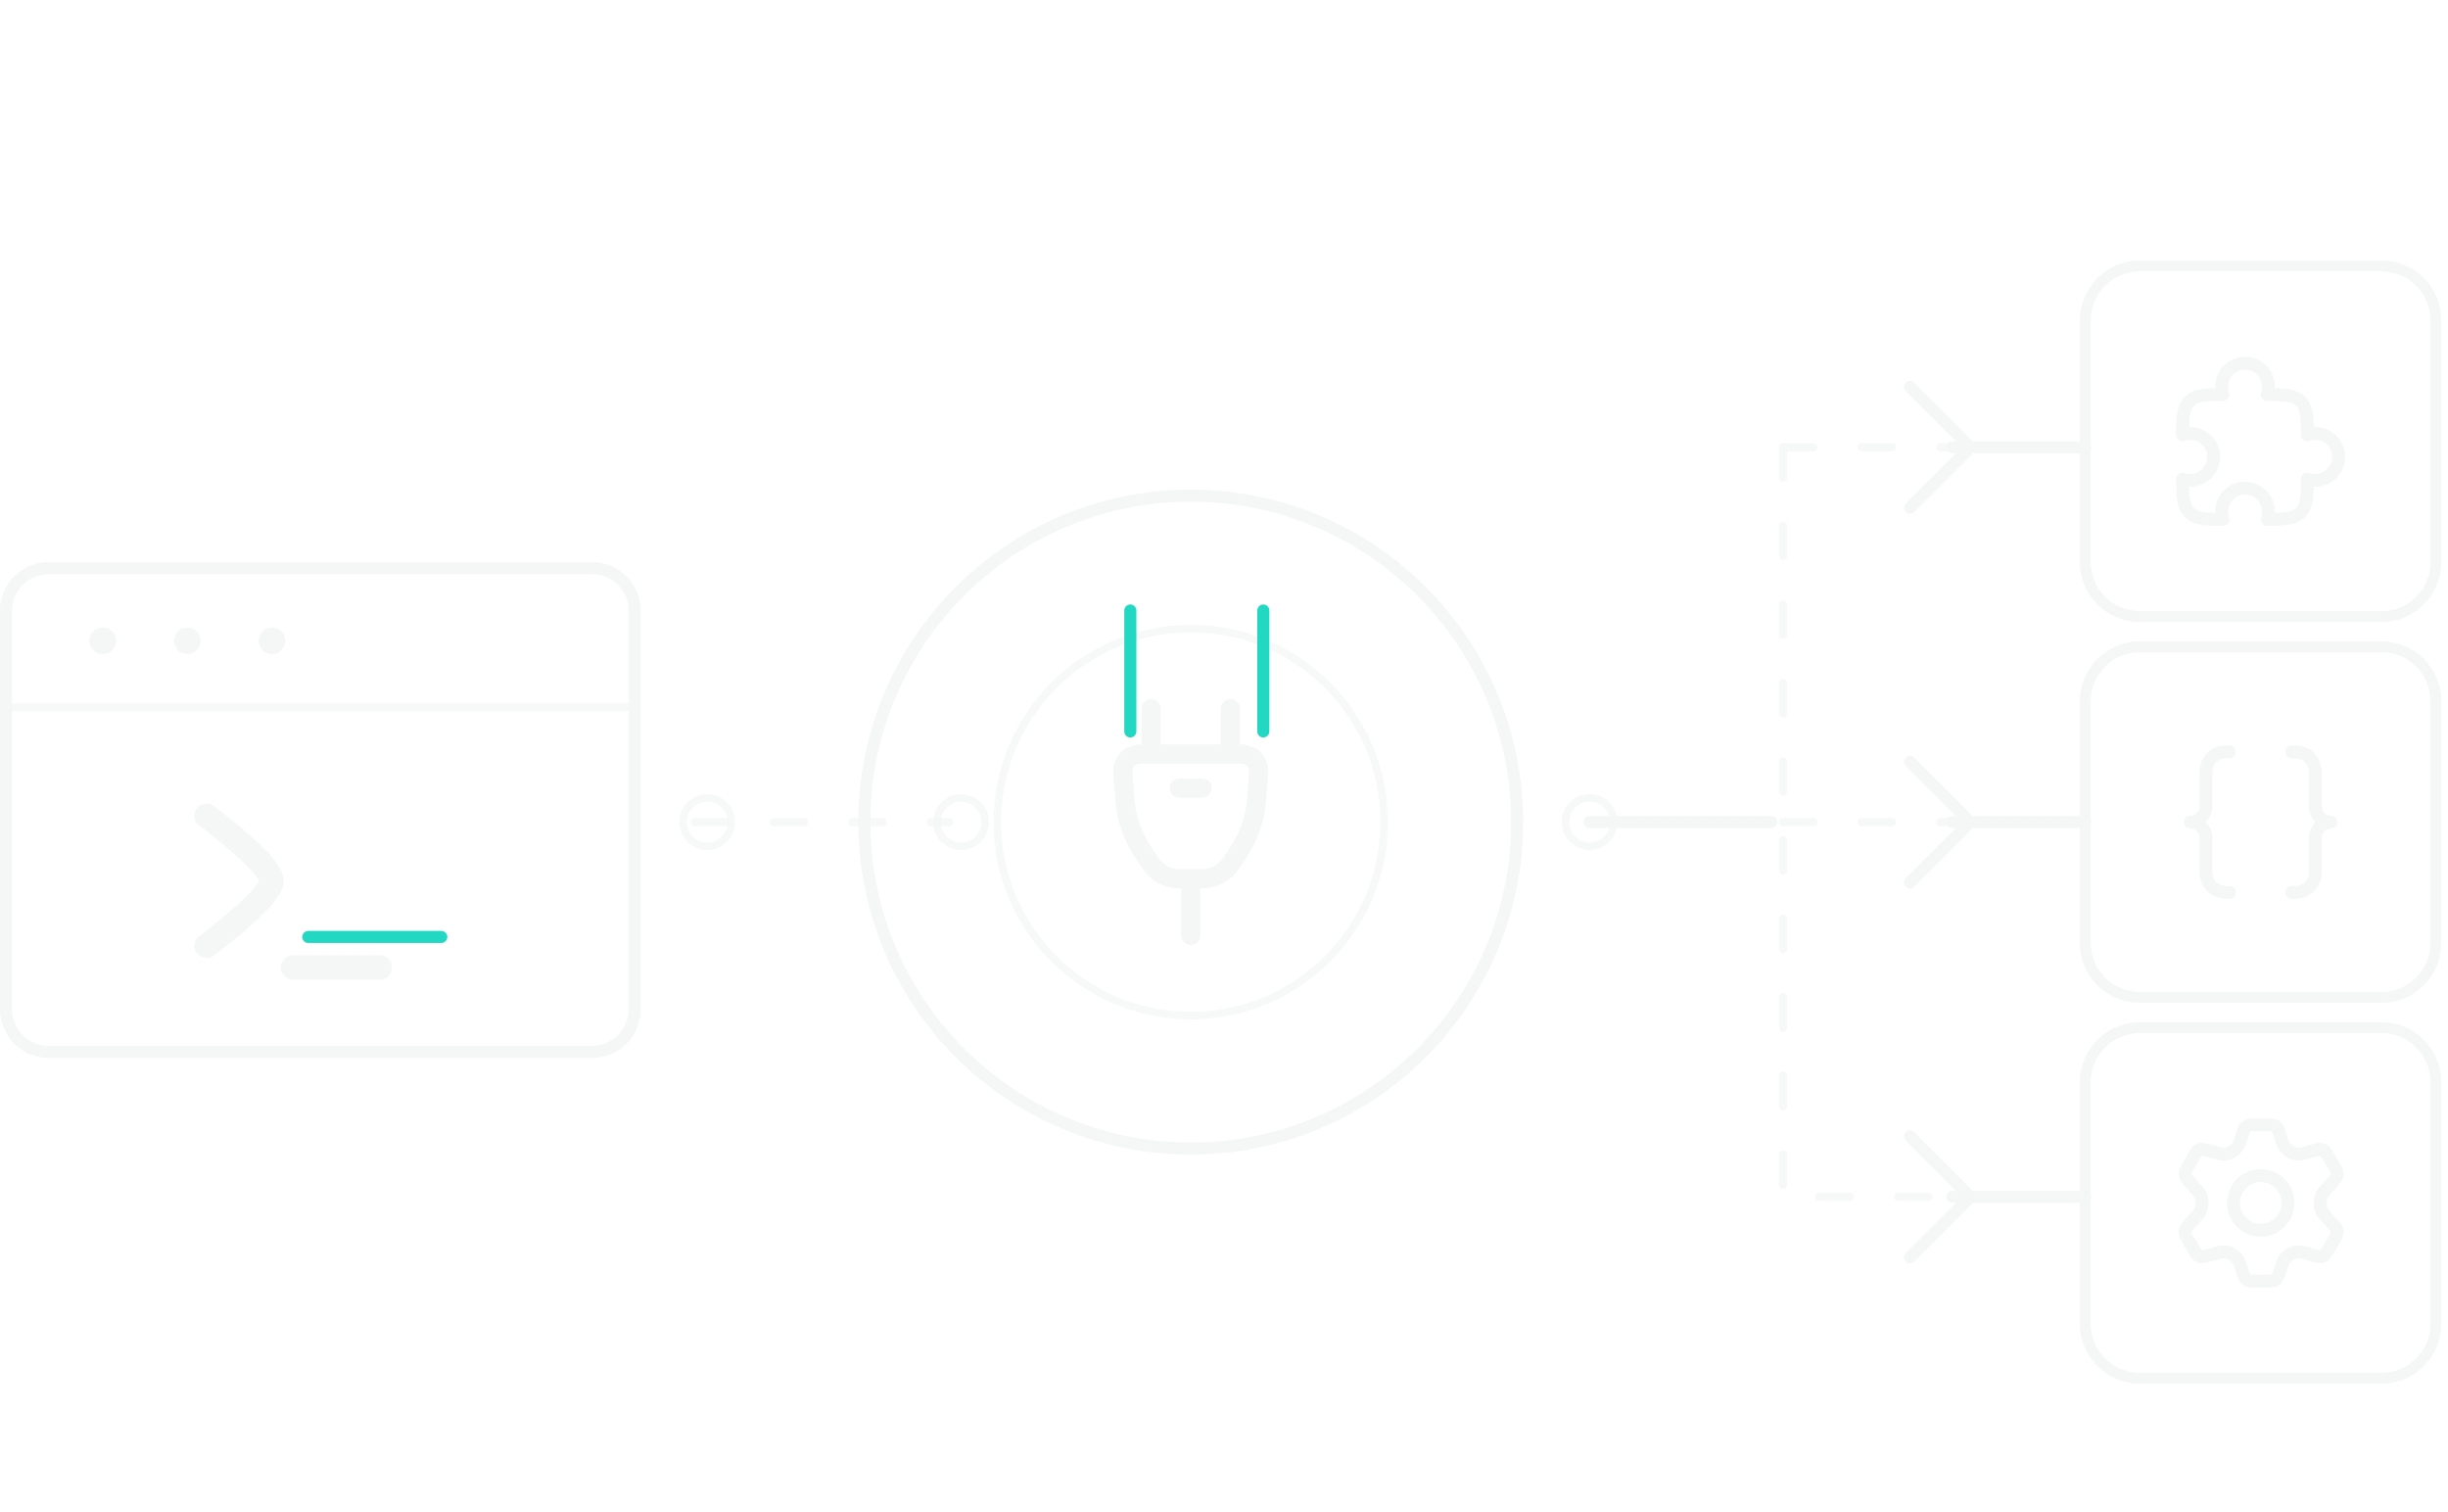
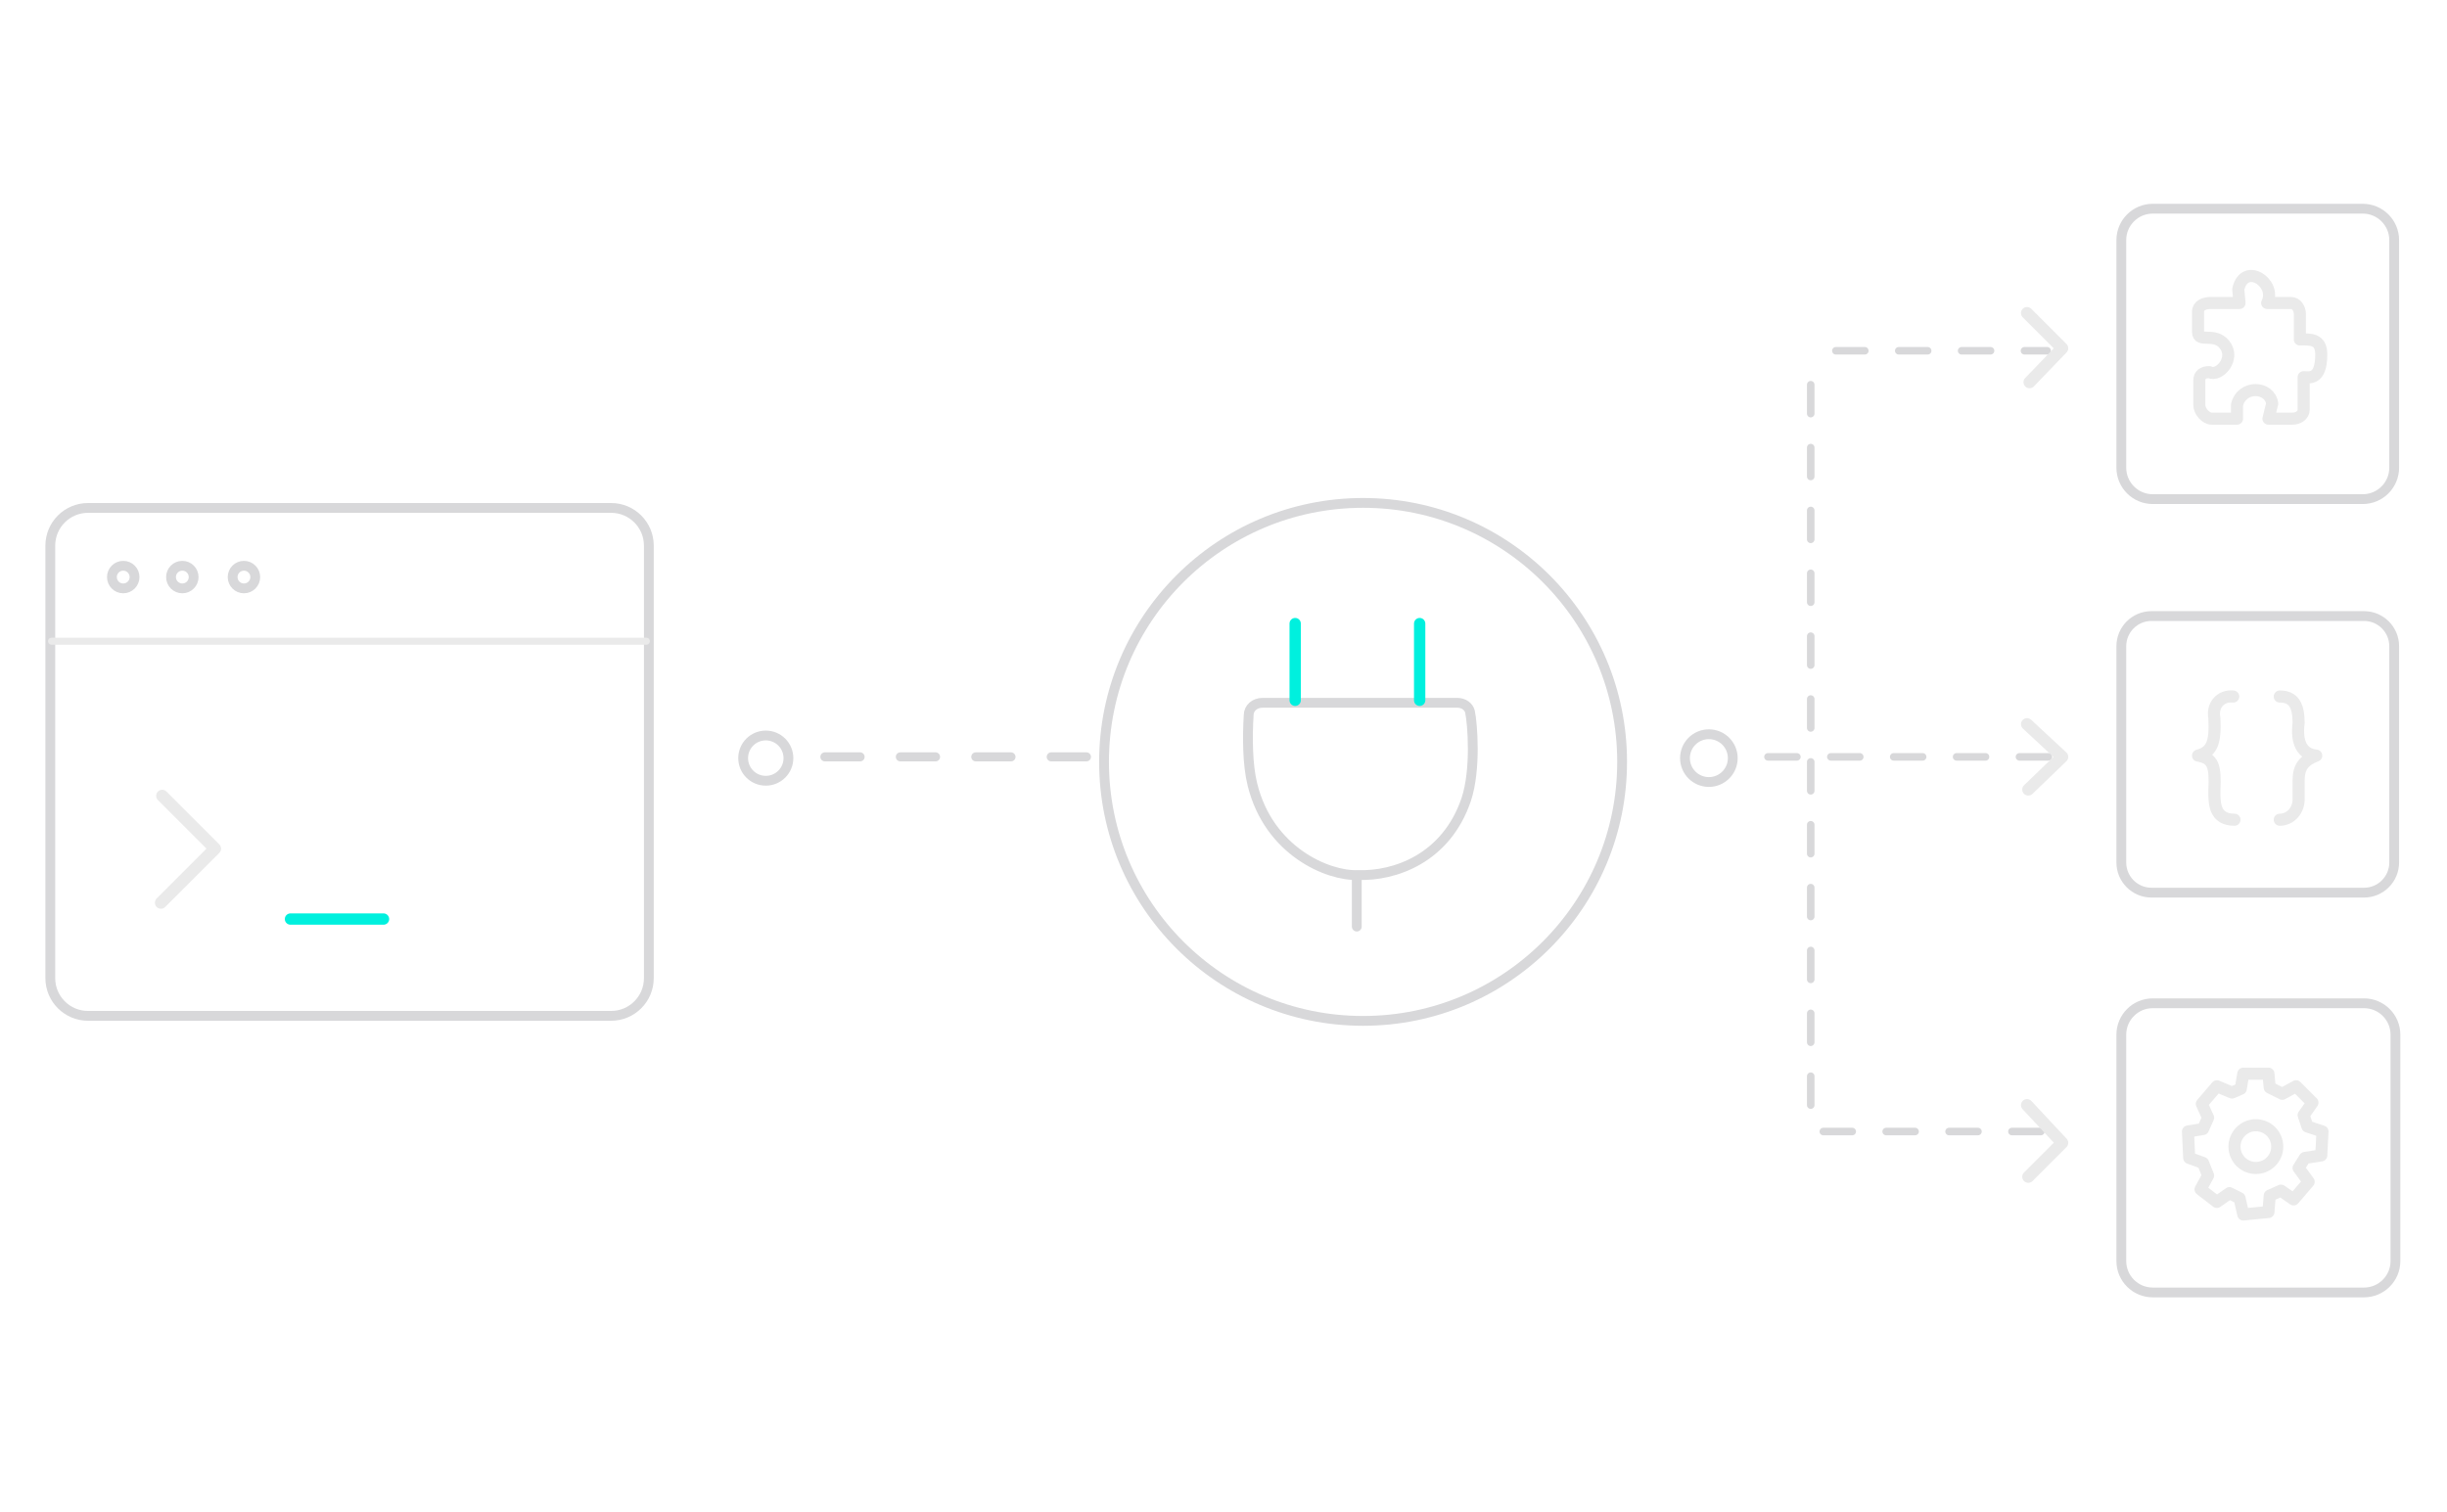
- <svg xmlns="http://www.w3.org/2000/svg" viewBox="38 0 405 250" fill="none" role="img" aria-labelledby="title">
-   <defs>
-     <filter id="soft-glow" x="-40%" y="-40%" width="180%" height="180%">
-       <feGaussianBlur stdDeviation="7" result="blur" />
-       <feMerge>
-         <feMergeNode in="blur" />
-         <feMergeNode in="SourceGraphic" />
-       </feMerge>
-     </filter>
-     <radialGradient id="commands-glow" cx="48%" cy="42%" r="62%">
-       <stop stop-color="#00b6ff" stop-opacity=".17" />
-       <stop offset="1" stop-color="#00b6ff" stop-opacity="0" />
-     </radialGradient>
-   </defs>
+ <svg xmlns="http://www.w3.org/2000/svg" viewBox="0 -13.1 194.6 120.2" fill="none" role="img" aria-labelledby="title">
  <style>
-     svg{overflow:visible}
-     .line{fill:none;stroke:#f4f7f5;stroke-width:2;stroke-linecap:round;stroke-linejoin:round}
-     .thin{fill:none;stroke:#f4f7f5;stroke-width:1.25;stroke-linecap:round;stroke-linejoin:round;opacity:.78}
-     .dash{fill:none;stroke:#f4f7f5;stroke-width:1.4;stroke-linecap:round;stroke-linejoin:round;stroke-dasharray:5 8;opacity:.72}
-     .tile{fill:rgba(255,255,255,.035);stroke:#f4f7f5;stroke-width:1.8}
-     .faint{opacity:.48}
-     .accent{fill:none;stroke:#b9ff21;stroke-width:2;stroke-linecap:round;stroke-linejoin:round}
-     .cyan{stroke:#22d8c3}
-     .purple{stroke:#d9c1ff}
-     .gold{stroke:#f6dd28}
-     .node{fill:#070b08;stroke:#b9ff21;stroke-width:2.2;filter:url(#soft-glow)}
+     .line{stroke:#d8d8da;stroke-width:.78;stroke-linecap:round;stroke-linejoin:round}
+     .fine{stroke:#eaeaea;stroke-width:.56;stroke-linecap:round;stroke-linejoin:round}
+     .bright{stroke:#eaeaea;stroke-width:.96;stroke-linecap:round;stroke-linejoin:round}
+     .cyan{stroke:#00f0de;stroke-width:.9;stroke-linecap:round;stroke-linejoin:round}
+     .dash{stroke:#d8d8da;stroke-width:.72;stroke-linecap:round;stroke-linejoin:round;stroke-dasharray:2.8 3.2}
+     .dash-fine{stroke:#d8d8da;stroke-width:.6;stroke-linecap:round;stroke-linejoin:round;stroke-dasharray:2.3 2.7}
+     .fill{fill:#eaeaea}
  </style>
-   <g transform="translate(-13 -2)">
-     <rect x="52" y="96" width="104" height="80" rx="7" class="line" />
-     <path d="M52 119h104" class="thin" />
-     <circle cx="68" cy="108" r="2.2" fill="#f4f7f5" />
-     <circle cx="82" cy="108" r="2.2" fill="#f4f7f5" />
-     <circle cx="96" cy="108" r="2.2" fill="#f4f7f5" />
-     <g transform="translate(78 128) scale(1.791667)" color="#f4f7f5">
-       <path d="M4 17C4 17 10 12.581 10 11C10 9.419 4 5 4 5" stroke="currentColor" stroke-linecap="round" stroke-linejoin="round" stroke-width="2.25" />
-       <path d="M12 19H20" stroke="currentColor" stroke-linecap="round" stroke-linejoin="round" stroke-width="2.25" />
-     </g>
-     <path d="M102 157h22" class="line cyan" />
-     <path d="M166 138h42" class="dash" />
-     <circle cx="168" cy="138" r="4" class="thin" />
-     <circle cx="210" cy="138" r="4" class="thin" />
-     <circle cx="248" cy="138" r="54" class="line" />
-     <circle cx="248" cy="138" r="32" class="thin" opacity=".55" />
-     <g transform="translate(225.5 115.5) scale(1.875)" color="#f4f7f5">
-       <path d="M15.5 2V6M8.5 6V2" stroke="currentColor" stroke-linecap="round" stroke-linejoin="round" stroke-width="1.7" />
-       <path d="M6.004 7.613C5.937 6.743 6.64 6 7.53 6H16.47C17.36 6 18.063 6.743 17.995 7.613L17.812 9.992C17.68 11.702 17.101 13.35 16.132 14.777L15.531 15.662C14.964 16.498 14.008 17 12.984 17H11.016C9.992 17 9.036 16.498 8.469 15.662L7.868 14.777C6.899 13.35 6.32 11.702 6.188 9.992L6.004 7.613Z" stroke="currentColor" stroke-width="1.7" />
-       <path d="M12 17V22" stroke="currentColor" stroke-linecap="round" stroke-linejoin="round" stroke-width="1.7" />
-       <path d="M11 9H13" stroke="currentColor" stroke-linecap="round" stroke-linejoin="round" stroke-width="1.7" />
-     </g>
-     <path d="M238 103v20M260 103v20" class="line cyan" />
-     <circle cx="314" cy="138" r="4" class="thin" />
-     <path d="M314 138h30" class="line" />
-     <path d="M346 76h28M346 76v124h28M346 138h28" class="dash" />
-     <path d="M374 76h22M374 138h22M374 200h22" class="line" />
-     <g>
-       <rect x="396" y="46" width="58" height="58" rx="9" class="tile" />
-       <g transform="translate(409.5 59.5) scale(1.291667)" color="#f4f7f5">
-         <path d="M12.828 6.001C12.939 5.688 12.999 5.351 12.999 5C12.999 3.343 11.656 2 9.999 2C8.342 2 6.999 3.343 6.999 5C6.999 5.351 7.059 5.688 7.17 6.001C4.885 6.009 3.666 6.09 2.878 6.879C2.09 7.667 2.008 8.886 2 11.17C2.313 11.06 2.649 11 2.999 11C4.656 11 5.999 12.343 5.999 14C5.999 15.657 4.656 17 2.999 17C2.649 17 2.313 16.94 2 16.83C2.008 19.114 2.09 20.333 2.878 21.121C3.666 21.91 4.885 21.991 7.169 21.999C7.059 21.686 6.999 21.35 6.999 21C6.999 19.343 8.342 18 9.999 18C11.656 18 12.999 19.343 12.999 21C12.999 21.35 12.939 21.686 12.829 21.999C15.113 21.991 16.332 21.91 17.12 21.121C17.909 20.333 17.99 19.114 17.998 16.829C18.311 16.94 18.648 17 18.999 17C20.656 17 21.999 15.657 21.999 14C21.999 12.343 20.656 11 18.999 11C18.648 11 18.311 11.06 17.998 11.171C17.99 8.886 17.909 7.667 17.12 6.879C16.332 6.09 15.113 6.009 12.828 6.001Z" stroke="currentColor" stroke-linejoin="round" stroke-width="1.65" />
-       </g>
-     </g>
-     <g>
-       <rect x="396" y="109" width="58" height="58" rx="9" class="tile" />
-       <g transform="translate(409.5 122.5) scale(1.291667)" color="#f4f7f5">
-         <path d="M8 3C7.535 3 7.303 3 7.109 3.031C6.039 3.2 5.2 4.039 5.031 5.109C5 5.303 5 5.535 5 6L5 10C5 11.105 4.105 12 3 12C4.104 11.998 5 12.893 5 13.997V18C5 18.465 5 18.697 5.031 18.891C5.2 19.961 6.039 20.8 7.109 20.969C7.303 21 7.535 21 8 21" stroke="currentColor" stroke-linecap="round" stroke-linejoin="round" stroke-width="1.65" />
-         <path d="M16 3C16.465 3 16.697 3 16.891 3.031C17.961 3.2 18.8 4.039 18.969 5.109C19 5.303 19 5.535 19 6L19 10C19 11.105 19.895 12 21 12C19.896 11.998 19 12.893 19 13.997V18C19 18.465 19 18.697 18.969 18.891C18.8 19.961 17.961 20.8 16.891 20.969C16.697 21 16.465 21 16 21" stroke="currentColor" stroke-linecap="round" stroke-linejoin="round" stroke-width="1.65" />
-       </g>
-     </g>
-     <g>
-       <rect x="396" y="172" width="58" height="58" rx="9" class="tile" />
-       <g transform="translate(409.5 185.5) scale(1.291667)" color="#f4f7f5">
-         <path d="M21.317 7.141L20.824 6.285C20.451 5.637 20.264 5.313 19.946 5.184C19.629 5.055 19.27 5.157 18.551 5.36L17.331 5.704C16.872 5.81 16.391 5.75 15.973 5.535L15.636 5.34C15.277 5.11 15 4.771 14.848 4.373L14.514 3.375C14.294 2.715 14.184 2.385 13.923 2.197C13.662 2.008 13.314 2.008 12.62 2.008H11.505C10.811 2.008 10.464 2.008 10.202 2.197C9.941 2.385 9.831 2.715 9.611 3.375L9.278 4.373C9.125 4.771 8.848 5.11 8.489 5.34L8.152 5.535C7.734 5.75 7.253 5.81 6.794 5.704L5.574 5.36C4.855 5.157 4.496 5.055 4.179 5.184C3.861 5.313 3.674 5.637 3.301 6.285L2.808 7.141C2.458 7.749 2.283 8.052 2.317 8.375C2.351 8.699 2.585 8.959 3.053 9.48L4.084 10.633C4.336 10.952 4.515 11.508 4.515 12.008C4.515 12.508 4.336 13.064 4.084 13.383L3.053 14.535C2.585 15.056 2.351 15.317 2.317 15.64C2.283 15.963 2.458 16.267 2.808 16.874L3.301 17.731C3.674 18.378 3.861 18.703 4.179 18.832C4.496 18.961 4.855 18.859 5.574 18.655L6.794 18.311C7.253 18.206 7.734 18.266 8.153 18.481L8.489 18.675C8.849 18.905 9.125 19.244 9.277 19.643L9.611 20.64C9.831 21.3 9.941 21.63 10.202 21.819C10.464 22.008 10.811 22.008 11.505 22.008H12.62C13.314 22.008 13.662 22.008 13.923 21.819C14.184 21.63 14.294 21.3 14.514 20.64L14.848 19.643C15 19.244 15.277 18.905 15.636 18.675L15.972 18.481C16.391 18.266 16.872 18.206 17.331 18.311L18.551 18.655C19.27 18.859 19.629 18.961 19.946 18.832C20.264 18.703 20.451 18.378 20.824 17.731L21.317 16.874C21.667 16.267 21.842 15.963 21.808 15.64C21.774 15.317 21.54 15.056 21.072 14.535L20.041 13.383C19.789 13.064 19.61 12.508 19.61 12.008C19.61 11.508 19.789 10.952 20.041 10.633L21.072 9.48C21.54 8.959 21.774 8.699 21.808 8.375C21.842 8.052 21.667 7.749 21.317 7.141Z" stroke="currentColor" stroke-linecap="round" stroke-width="1.65" />
-         <path d="M15.52 12C15.52 13.933 13.953 15.5 12.02 15.5C10.086 15.5 8.52 13.933 8.52 12C8.52 10.067 10.086 8.5 12.02 8.5C13.953 8.5 15.52 10.067 15.52 12Z" stroke="currentColor" stroke-width="1.65" />
-       </g>
-     </g>
-     <path d="M367 66l10 10-10 10M367 128l10 10-10 10M367 190l10 10-10 10" class="line" />
-   </g>
+   <rect class="line" x="4" y="27.3" width="47.6" height="40.4" rx="3" />
+   <path class="fine" d="M4.1 37.9h47.3" />
+   <circle class="line" cx="9.8" cy="32.8" r=".9" />
+   <circle class="line" cx="14.5" cy="32.8" r=".9" />
+   <circle class="line" cx="19.4" cy="32.8" r=".9" />
+   <path class="bright" stroke-width="2.4" d="m12.9 50.2 4.2 4.2-4.3 4.3" />
+   <path class="cyan" stroke-width="1.1" d="M23.1 60h7.4" />
+   <circle class="line" cx="60.9" cy="47.2" r="1.8" />
+   <path class="dash" d="M65.6 47.1h21.9" />
+   <circle class="line" cx="108.4" cy="47.5" r="20.6" />
+   <path class="line" d="M99.3 43.8c0-.6.5-1 1.1-1h15.5c.5 0 .9.3 1 .7.2.9.5 4.6-.3 7-1.6 4.7-5.7 6.1-8.6 6-2.4.1-7.1-1.9-8.4-7.2-.4-1.6-.4-3.8-.3-5.5Z" />
+   <path class="cyan" d="M103 36.5v6.1M112.9 36.5v6.1" />
+   <path class="line" d="M107.9 56.7v3.9" />
+   <circle class="line" cx="135.9" cy="47.2" r="1.9" />
+   <path class="dash-fine" d="M140.6 47.1h23.2" />
+   <path class="dash-fine" d="M144 17.5v57.9" />
+   <path class="dash-fine" d="M146 14.8h16.8" />
+   <path class="dash-fine" d="M145 76.9h18.1" />
+   <path class="bright" d="m161.2 11.8 2.8 2.8-2.6 2.7" />
+   <path class="bright" d="m161.2 44.5 2.8 2.6-2.7 2.6" />
+   <path class="bright" d="m161.2 74.8 2.8 3-2.7 2.7" />
+   <rect class="line" x="168.7" y="3.5" width="21.7" height="23.1" rx="2.5" />
+   <path class="bright" d="M180.7 11h1.5c.4 0 .7.4.7.9v2c.8 0 1.7-.1 1.7 1.2 0 2.1-1 1.8-1.4 1.8v2.6c0 .4-.4.7-.9.7h-1.9l.3-1.2c-.2-1.4-2.4-1.5-2.8.1v1.1h-2c-.5 0-1-.6-1-1.1v-1.9c0-.5.3-.7.8-.7.8.4 2.1-1.1 1.2-2.2-.8-1-2.1-.1-2.1-1v-1.6c0-.5.5-.7 1-.7h2.3l-.1-1.1c.5-2.2 3.1-.5 2.3 1.1Z" />
+   <rect class="line" x="168.7" y="35.9" width="21.7" height="22" rx="2.4" />
+   <path class="bright" d="M177.6 42.3c-1-.1-1.7.7-1.5 1.7.1 2-.2 2.7-1.3 3 1.2.2 1.4.8 1.3 2.8 0 1 0 2.3 1.6 2.3" />
+   <path class="bright" d="M181.3 42.3c1.1 0 1.5.7 1.5 2.1-.2 1.6.3 2.5 1.4 2.6-1 .4-1.4.9-1.4 2v1.5c0 .8-.6 1.6-1.5 1.6" />
+   <rect class="line" x="168.7" y="66.7" width="21.8" height="23" rx="2.5" />
+   <path class="bright" d="m184.7 76.9-.1 1.9-1.3.2-.5.8.8 1.1-1.2 1.4-1-.7-.9.4-.1 1.3-2 .2-.3-1.3-.8-.4-1 .7-1.3-1 .6-1.1-.4-1-1.1-.4-.1-2.1 1.2-.2.4-.9-.5-1.1 1.2-1.4 1.2.5.7-.3.2-1.2h2l.1 1.1 1 .5 1.1-.6 1.3 1.3-.7 1 .3.9 1.2.4Z" />
+   <circle class="bright" cx="179.4" cy="78.1" r="1.7" />
</svg>
